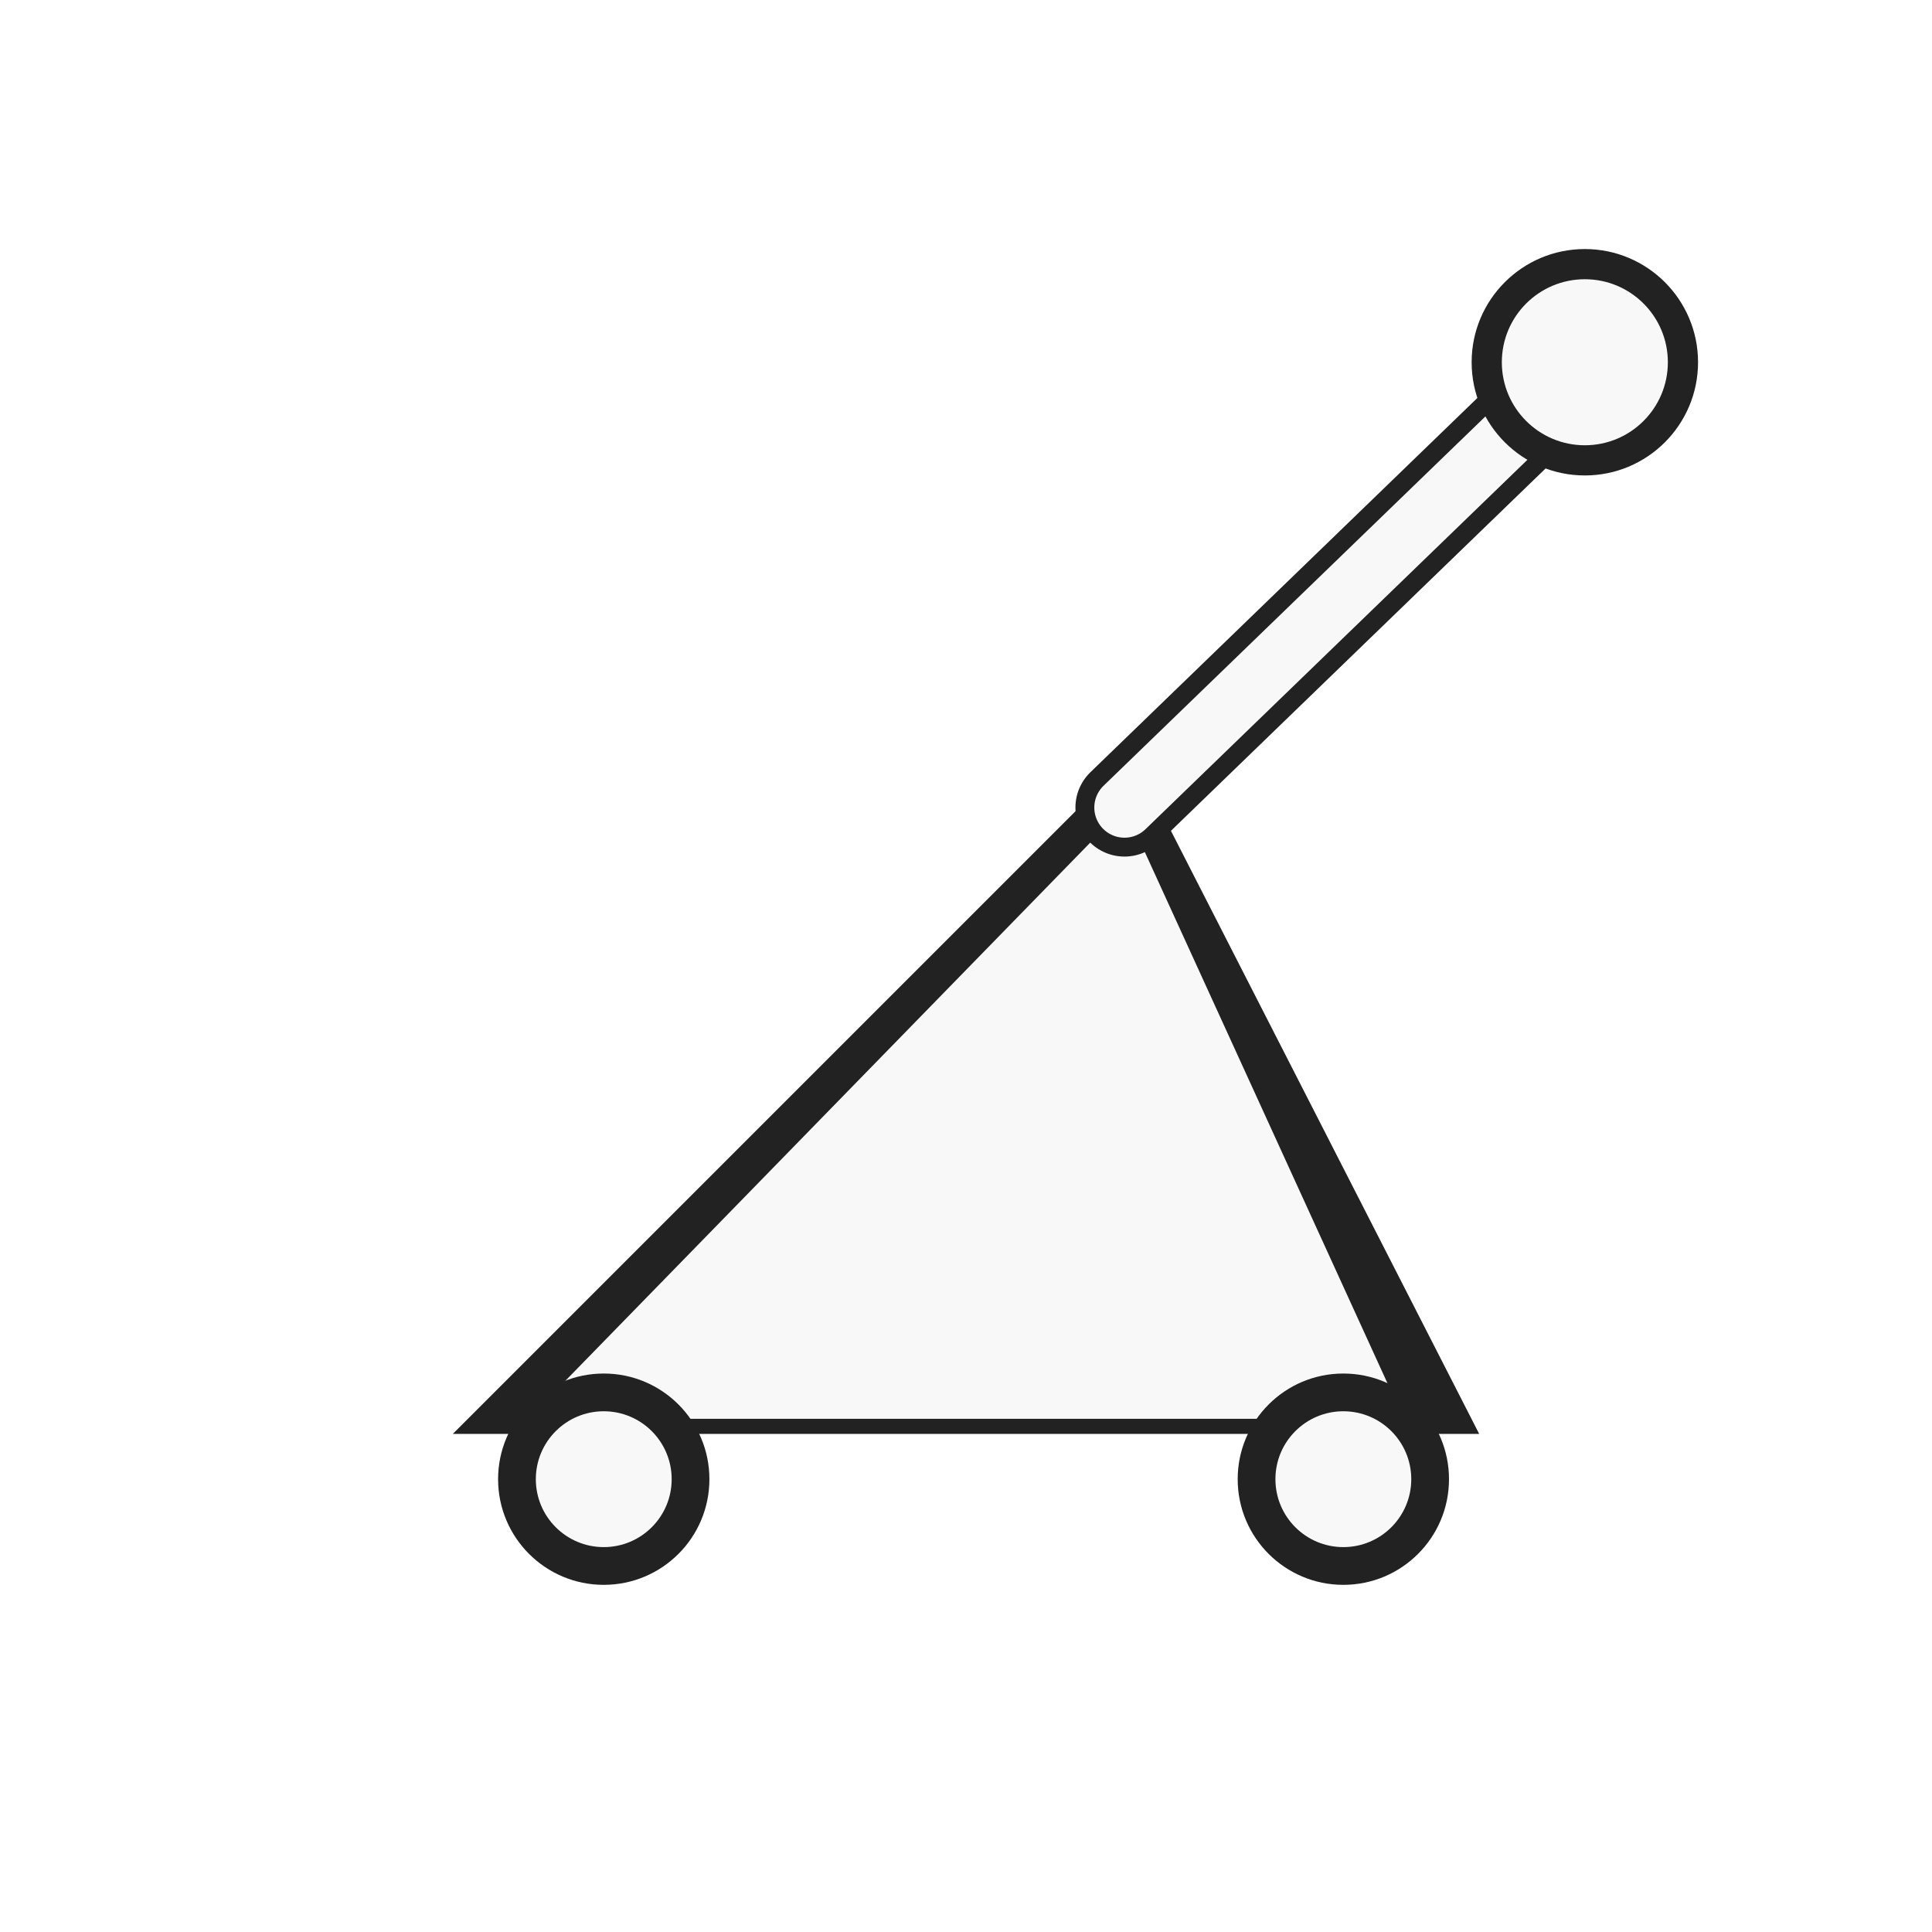
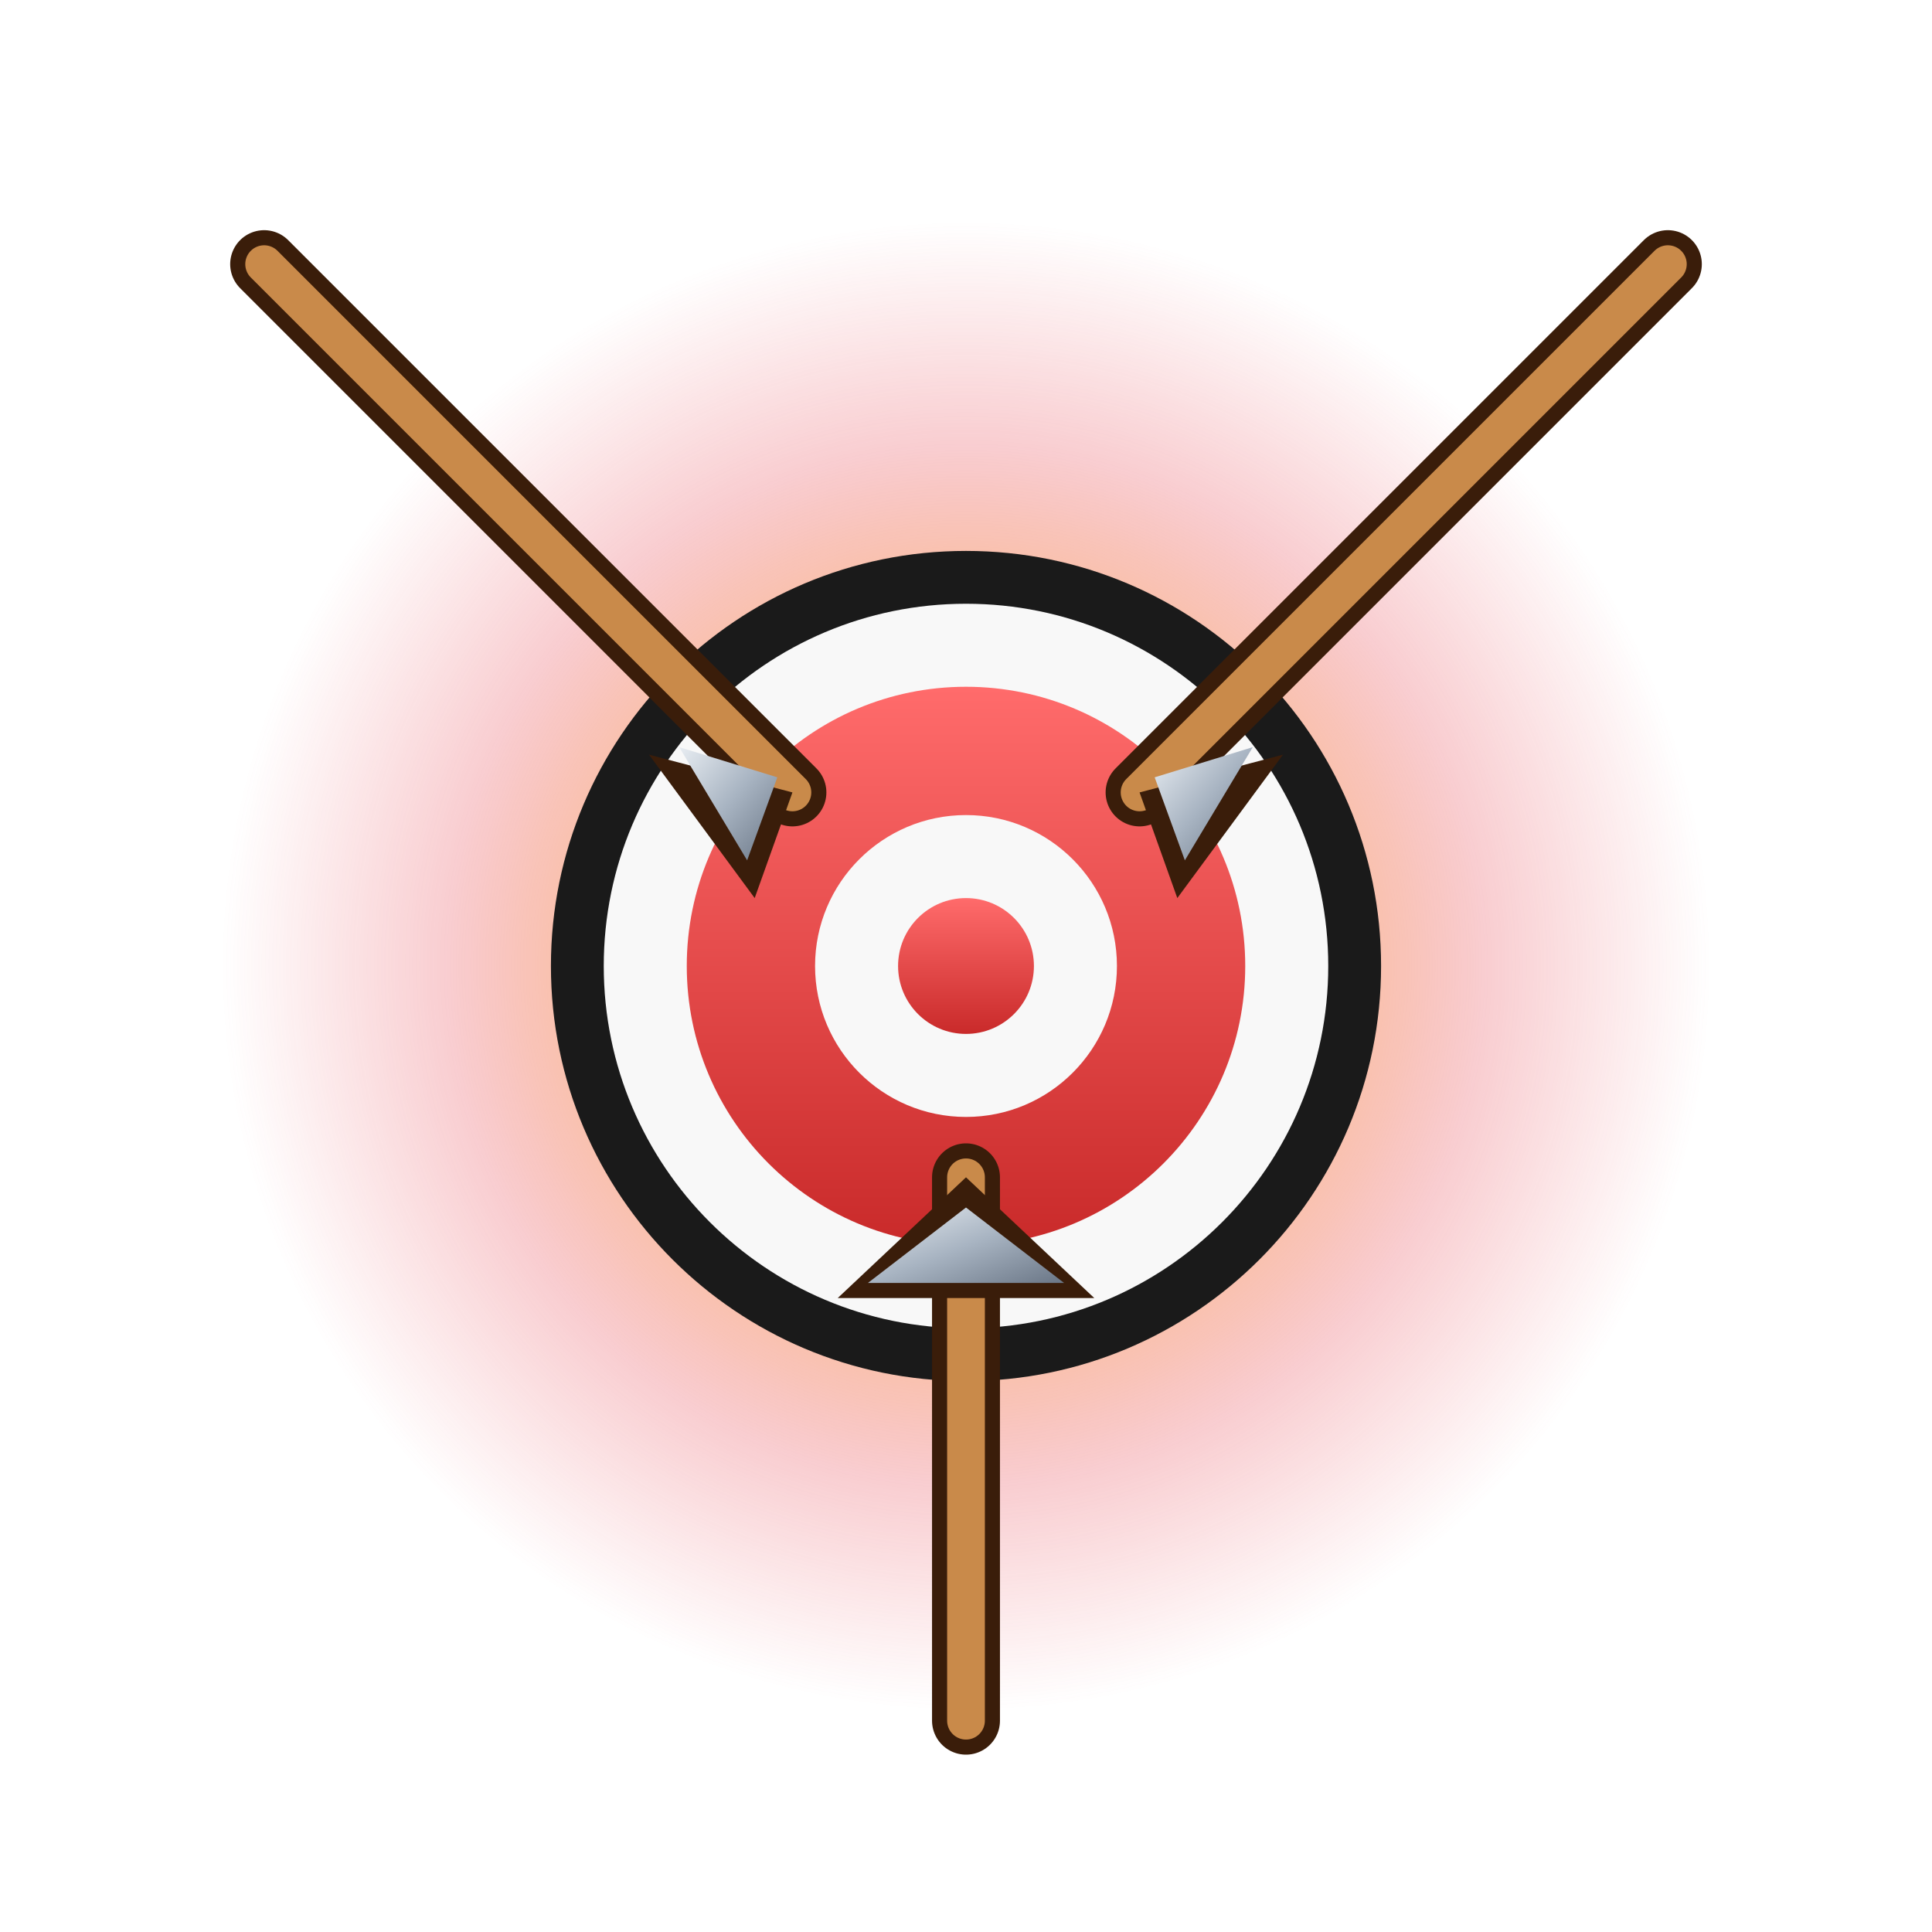
<svg xmlns="http://www.w3.org/2000/svg" width="512" height="512" viewBox="0 0 512 512" fill="none">
-   <path d="M120 380 L392 380 L300 200 Z" fill="#222222" />
-   <path d="M140 376 L372 376 L298 214 Z" fill="#f8f8f8" />
-   <line x1="298" y1="214" x2="420" y2="96" stroke="#222222" stroke-width="26" stroke-linecap="round" />
-   <line x1="298" y1="214" x2="420" y2="96" stroke="#f8f8f8" stroke-width="16" stroke-linecap="round" />
-   <circle cx="420" cy="96" r="30" fill="#222222" />
-   <circle cx="420" cy="96" r="22" fill="#f8f8f8" />
-   <circle cx="160" cy="392" r="28" fill="#222222" />
-   <circle cx="160" cy="392" r="18" fill="#f8f8f8" />
-   <circle cx="356" cy="392" r="28" fill="#222222" />
-   <circle cx="356" cy="392" r="18" fill="#f8f8f8" />
+   <defs>
+     <radialGradient id="impactGlow" cx="0.5" cy="0.5" r="0.5">
+       <stop offset="0" stop-color="#fff3b0" stop-opacity="0.9" />
+       <stop offset="0.35" stop-color="#ff9f1c" stop-opacity="0.6" />
+       <stop offset="0.7" stop-color="#e63946" stop-opacity="0.25" />
+       <stop offset="1" stop-color="#e63946" stop-opacity="0" />
+     </radialGradient>
+     <linearGradient id="targetRed" x1="0" y1="0" x2="0" y2="1">
+       <stop offset="0" stop-color="#ff6b6b" />
+       <stop offset="1" stop-color="#c92a2a" />
+     </linearGradient>
+     <linearGradient id="arrowMetal" x1="0" y1="0" x2="1" y2="1">
+       <stop offset="0" stop-color="#e8edf2" />
+       <stop offset="0.5" stop-color="#a8b4c2" />
+       <stop offset="1" stop-color="#6a7686" />
+     </linearGradient>
+   </defs>
+   <circle cx="256" cy="256" r="200" fill="url(#impactGlow)" />
+   <circle cx="256" cy="256" r="110" fill="#1a1a1a" />
+   <circle cx="256" cy="256" r="96" fill="#f8f8f8" />
+   <circle cx="256" cy="256" r="74" fill="url(#targetRed)" />
+   <circle cx="256" cy="256" r="40" fill="#f8f8f8" />
+   <circle cx="256" cy="256" r="18" fill="url(#targetRed)" />
+   <line x1="70" y1="70" x2="210" y2="210" stroke="#3a1d0a" stroke-width="18" stroke-linecap="round" />
+   <line x1="70" y1="70" x2="210" y2="210" stroke="#c98a4a" stroke-width="10" stroke-linecap="round" />
+   <path d="M210 210 L172 200 L200 238 Z" fill="#3a1d0a" />
+   <path d="M206 206 L180 198 L198 228 Z" fill="url(#arrowMetal)" />
+   <line x1="442" y1="70" x2="302" y2="210" stroke="#3a1d0a" stroke-width="18" stroke-linecap="round" />
+   <line x1="442" y1="70" x2="302" y2="210" stroke="#c98a4a" stroke-width="10" stroke-linecap="round" />
+   <path d="M302 210 L340 200 L312 238 Z" fill="#3a1d0a" />
+   <path d="M306 206 L332 198 L314 228 Z" fill="url(#arrowMetal)" />
+   <line x1="256" y1="456" x2="256" y2="312" stroke="#3a1d0a" stroke-width="18" stroke-linecap="round" />
+   <line x1="256" y1="456" x2="256" y2="312" stroke="#c98a4a" stroke-width="10" stroke-linecap="round" />
+   <path d="M256 312 L222 344 L290 344 Z" fill="#3a1d0a" />
+   <path d="M256 320 L230 340 L282 340 Z" fill="url(#arrowMetal)" />
</svg>
